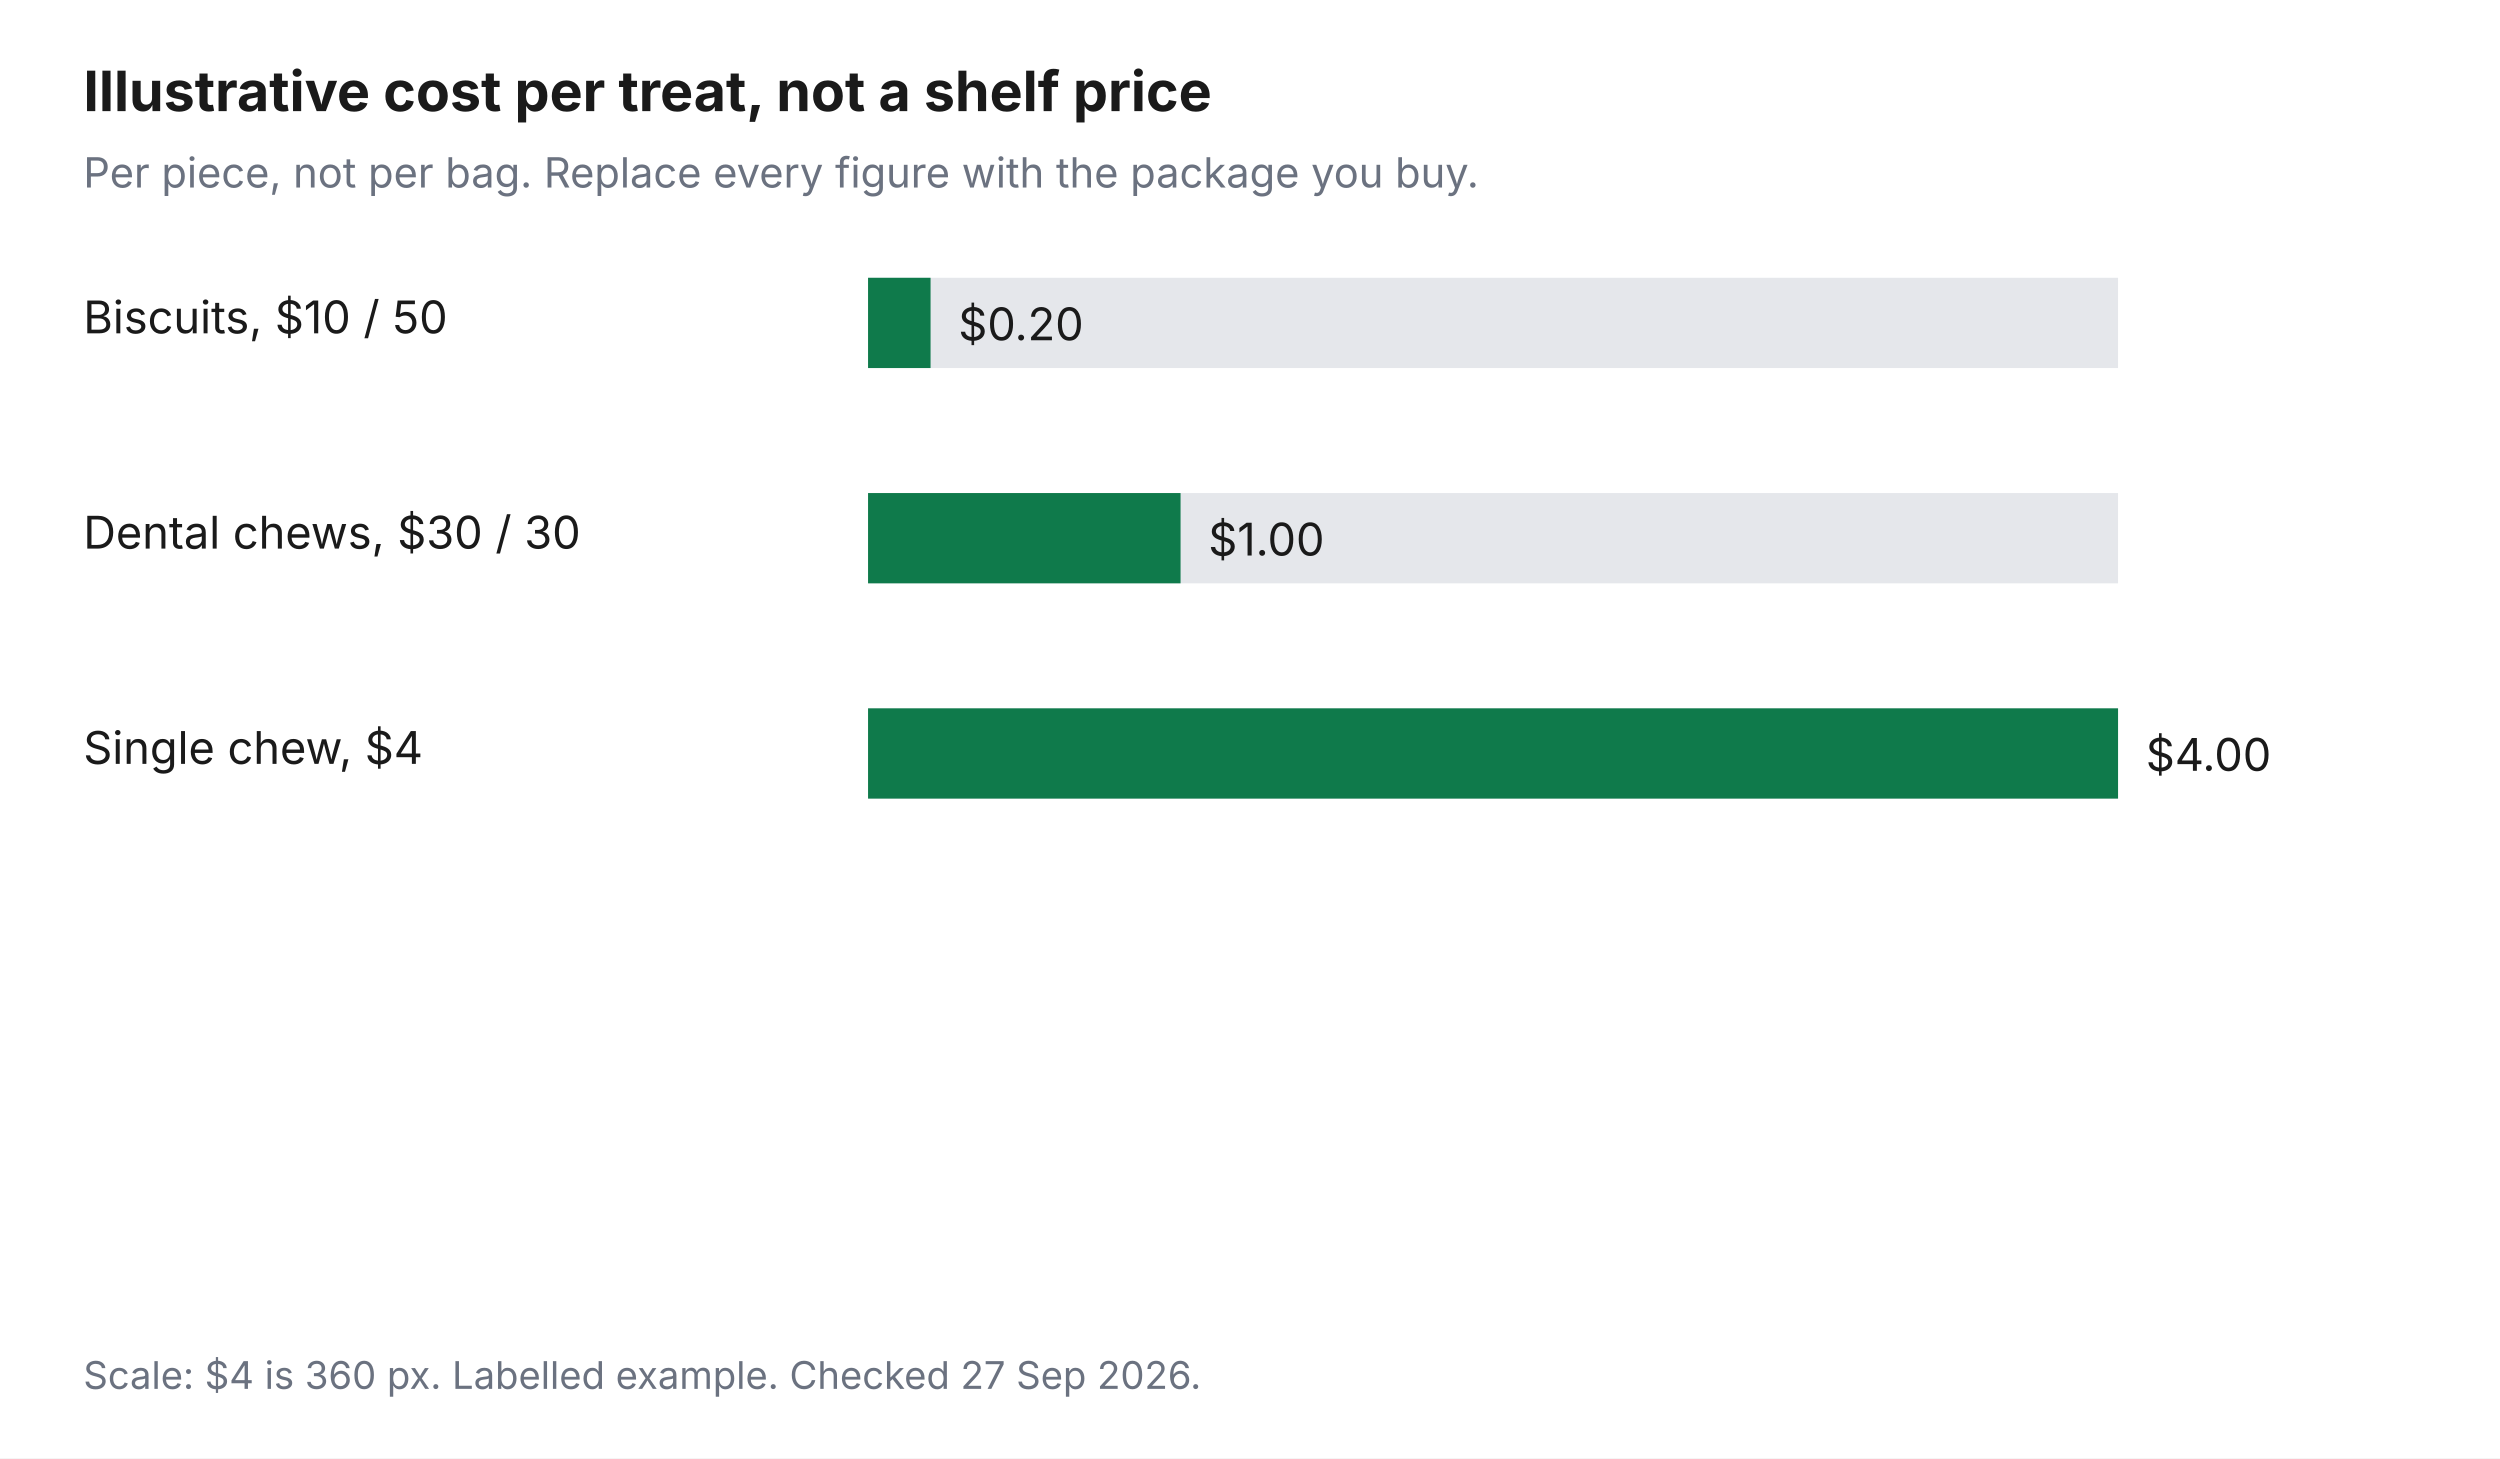
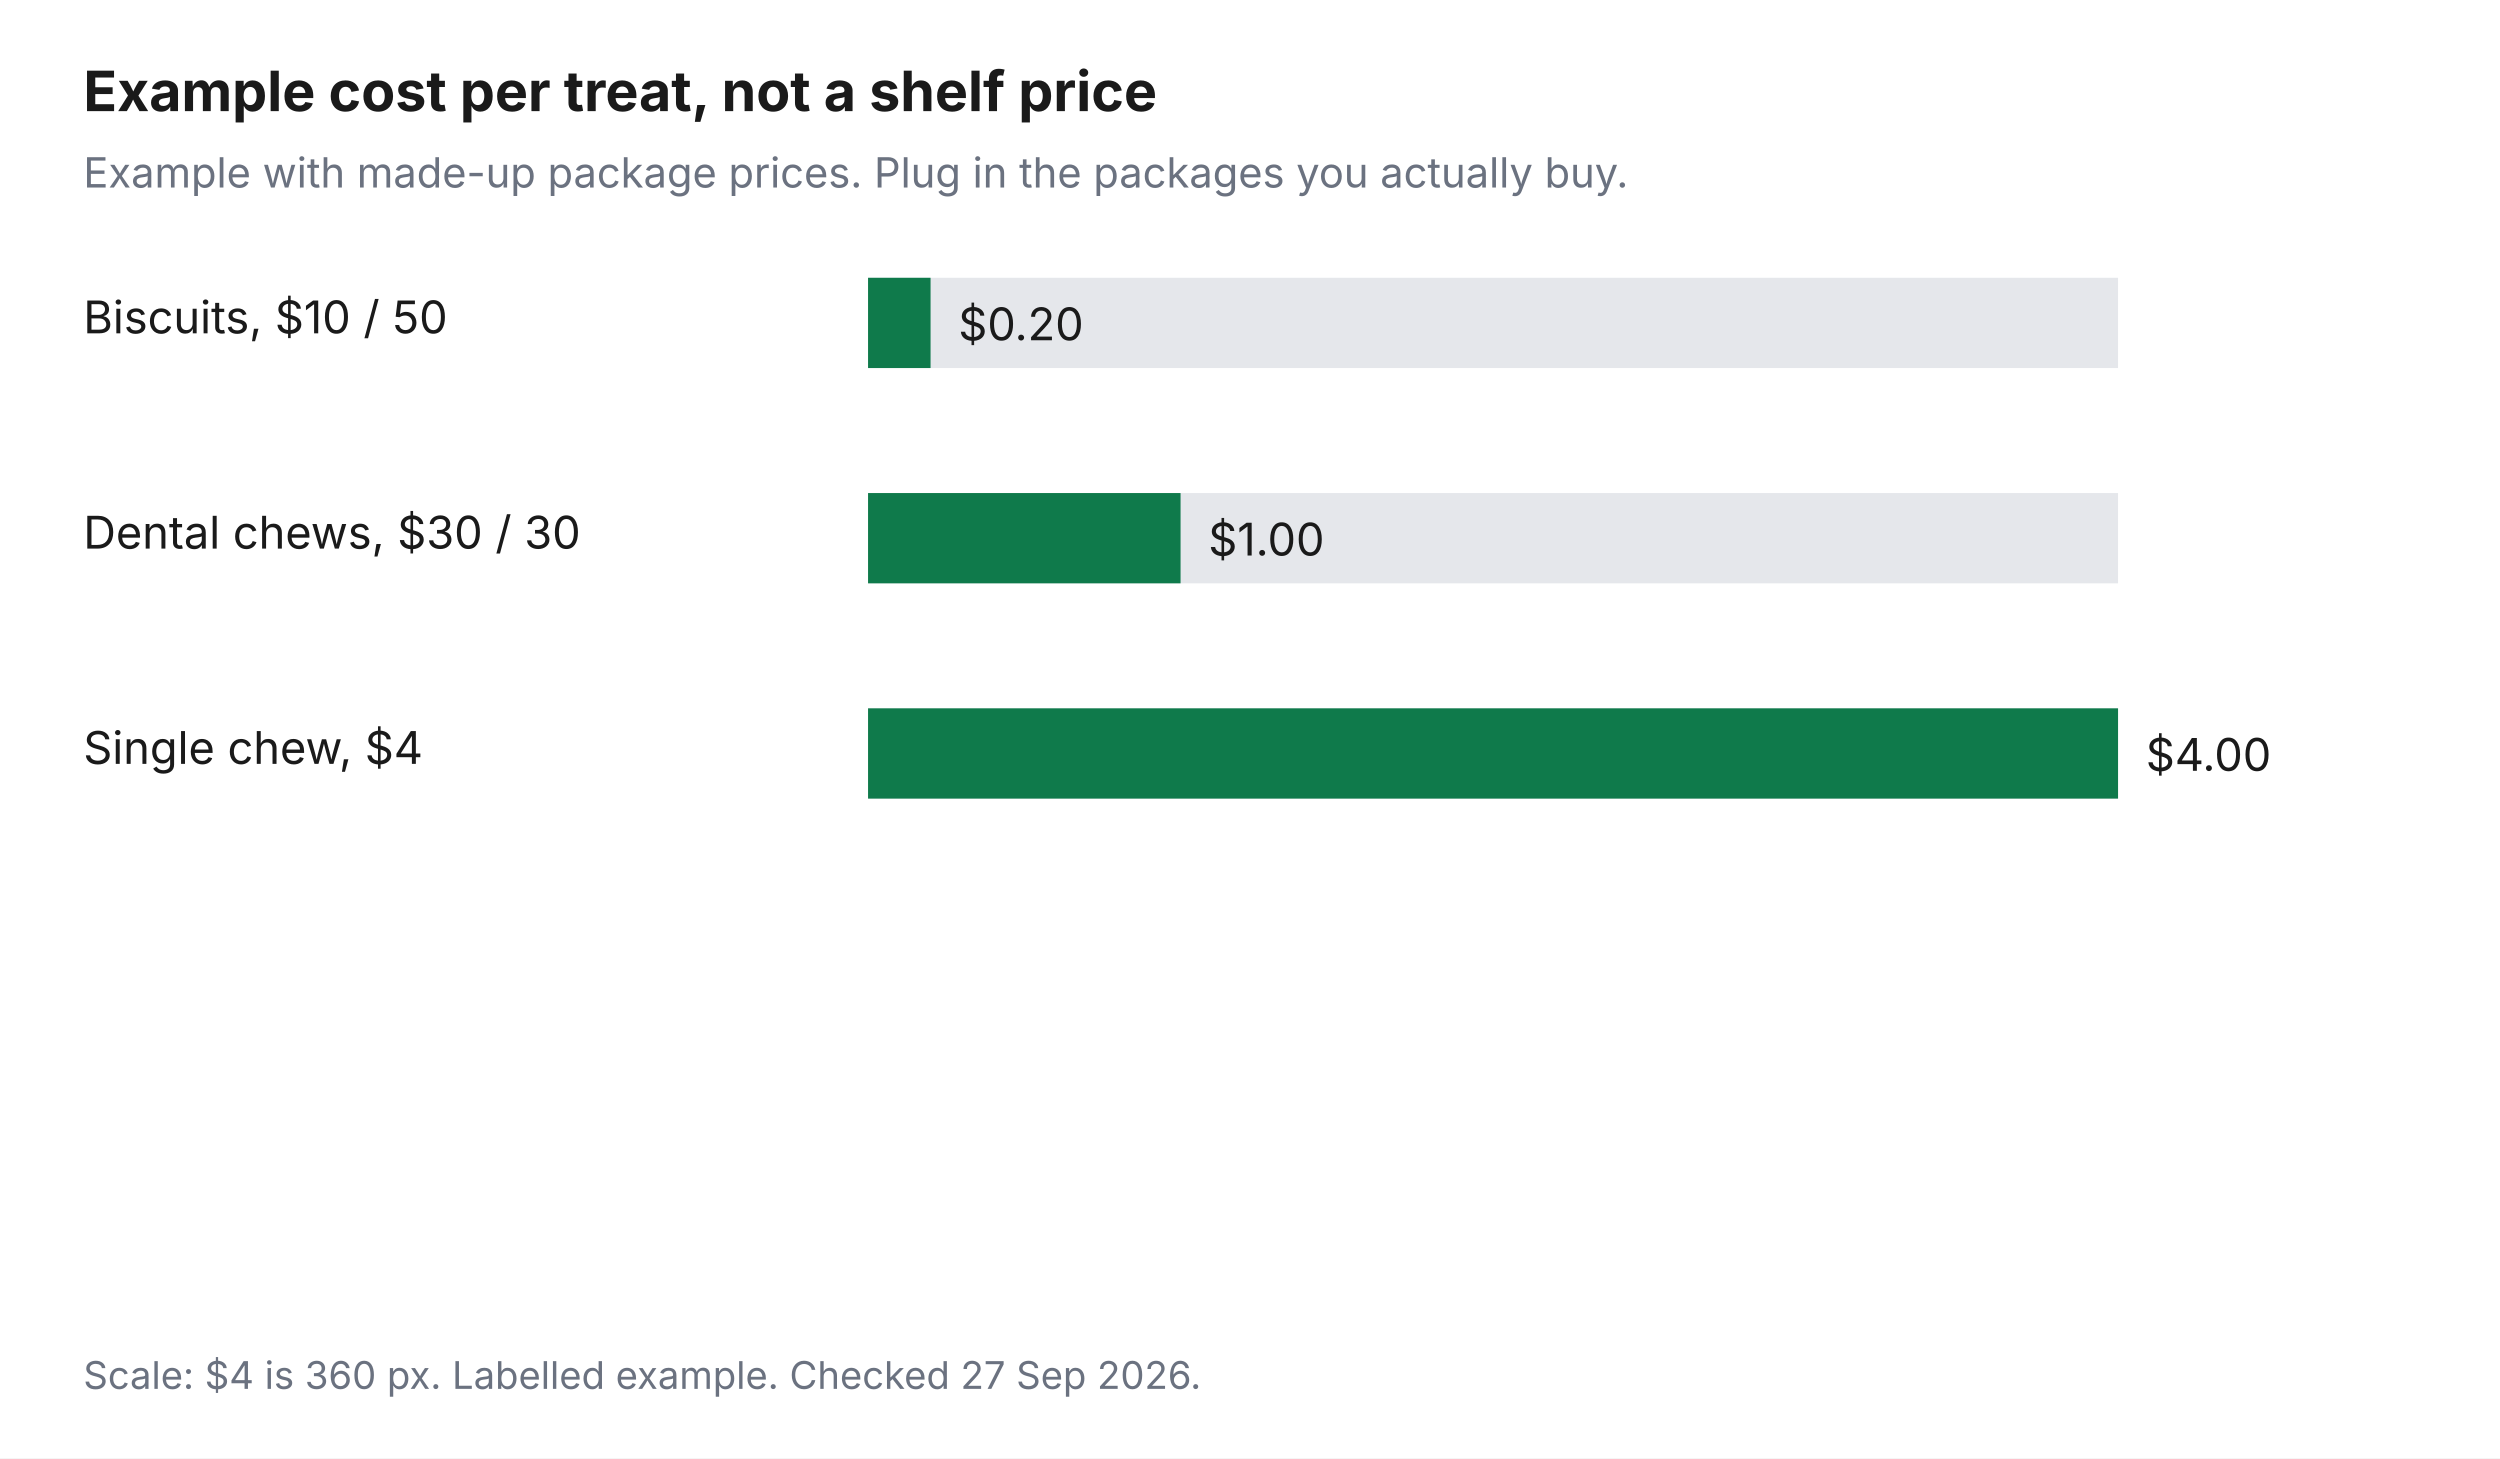
<svg xmlns="http://www.w3.org/2000/svg" viewBox="0 0 720 420" role="img">
  <rect width="720" height="420" fill="#FFFFFF" />
-   <text x="24" y="32" font-family="Inter, Arial, sans-serif" font-size="16" font-weight="700" fill="#1A1A1A">Illustrative cost per treat, not a shelf price</text>
-   <text x="24" y="54" font-family="Inter, Arial, sans-serif" font-size="12" fill="#6B7280">Per piece, not per bag. Replace every figure with the package you buy.</text>
+   <text x="24" y="32" font-family="Inter, Arial, sans-serif" font-size="16" font-weight="700" fill="#1A1A1A">Example cost per treat, not a shelf price</text>
+   <text x="24" y="54" font-family="Inter, Arial, sans-serif" font-size="12" fill="#6B7280">Example with made-up package prices. Plug in the packages you actually buy.</text>
  <text x="24" y="96" font-family="Inter, Arial, sans-serif" font-size="13" fill="#1A1A1A">Biscuits, $10 / 50</text>
  <rect x="250" y="80" width="360" height="26" fill="#E5E7EB" />
  <rect x="250" y="80" width="18.0" height="26" fill="#0F7A4B" />
  <text x="276.0" y="98" font-family="Inter, Arial, sans-serif" font-size="13" fill="#1A1A1A">$0.20</text>
  <text x="24" y="158" font-family="Inter, Arial, sans-serif" font-size="13" fill="#1A1A1A">Dental chews, $30 / 30</text>
  <rect x="250" y="142" width="360" height="26" fill="#E5E7EB" />
  <rect x="250" y="142" width="90.0" height="26" fill="#0F7A4B" />
  <text x="348.0" y="160" font-family="Inter, Arial, sans-serif" font-size="13" fill="#1A1A1A">$1.00</text>
  <text x="24" y="220" font-family="Inter, Arial, sans-serif" font-size="13" fill="#1A1A1A">Single chew, $4</text>
  <rect x="250" y="204" width="360" height="26" fill="#E5E7EB" />
  <rect x="250" y="204" width="360.0" height="26" fill="#0F7A4B" />
  <text x="618.0" y="222" font-family="Inter, Arial, sans-serif" font-size="13" fill="#1A1A1A">$4.00</text>
  <text x="24" y="400" font-family="Inter, Arial, sans-serif" font-size="11" fill="#6B7280">Scale: $4 is 360 px. Labelled example. Checked 27 Sep 2026.</text>
</svg>
